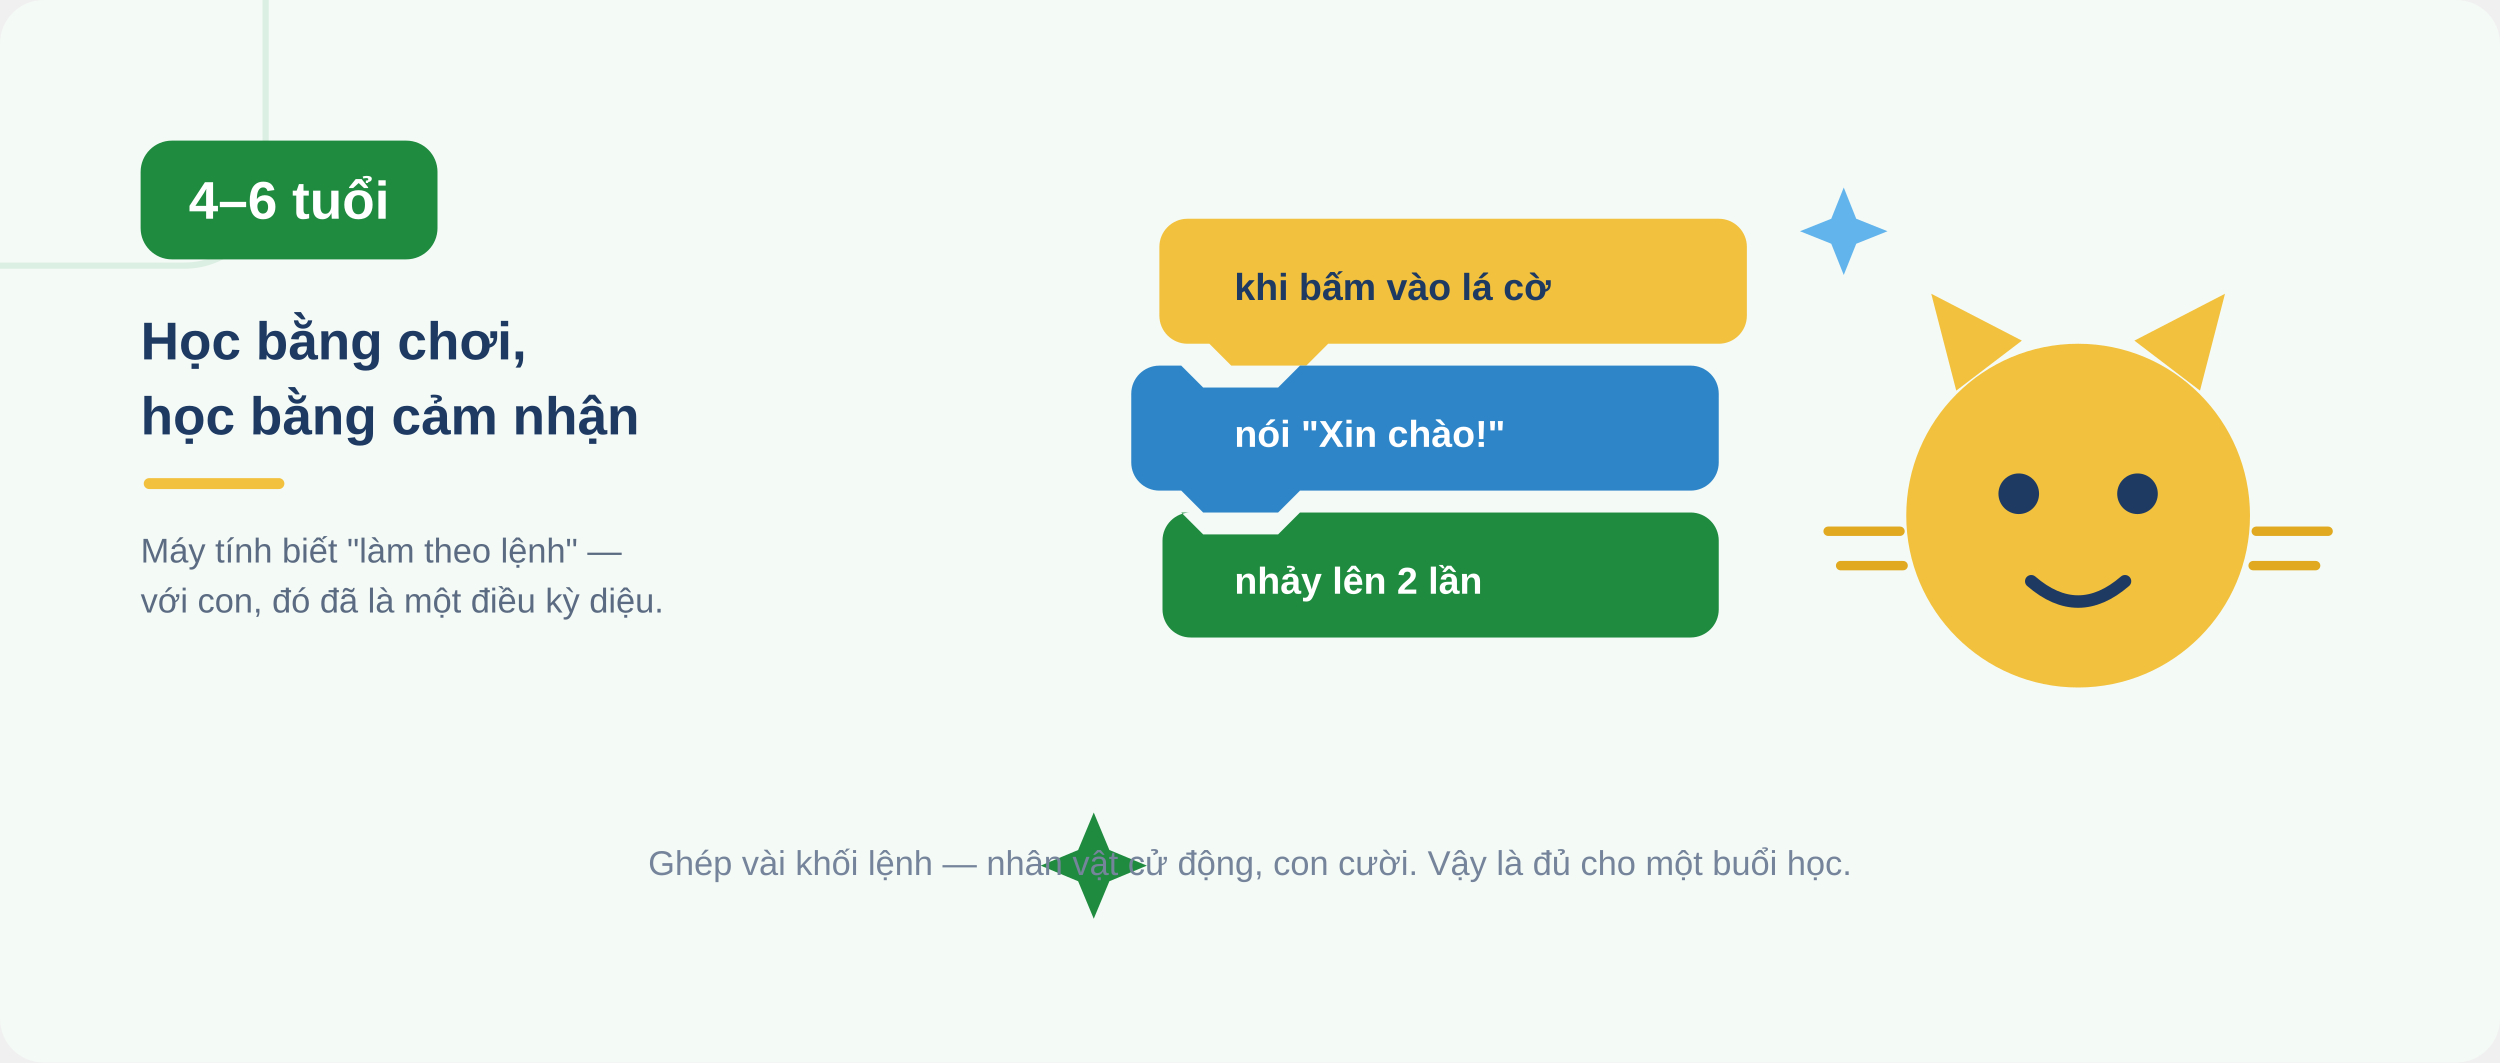
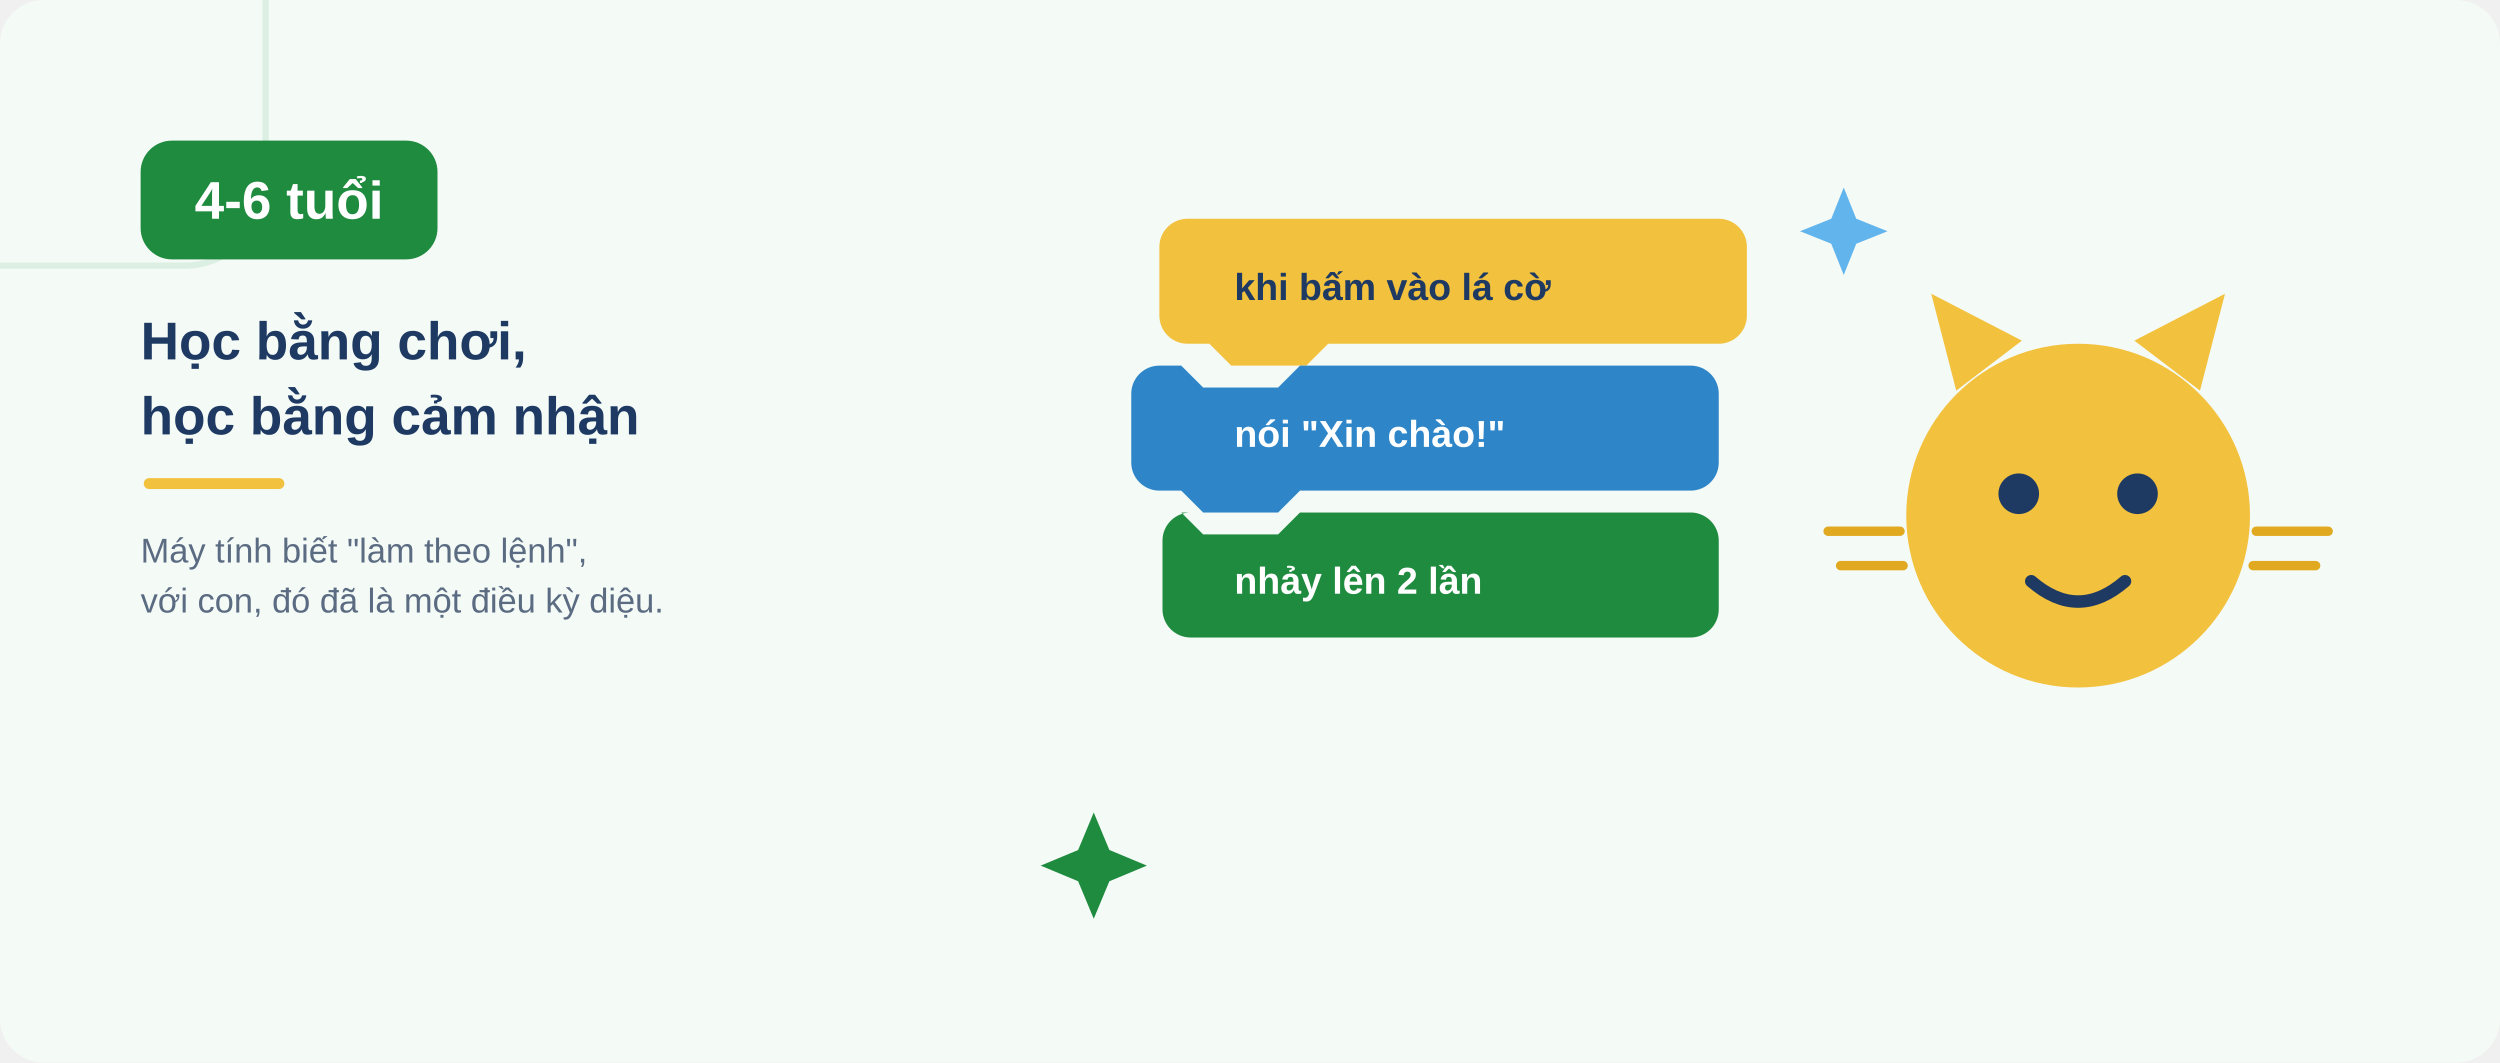
<svg xmlns="http://www.w3.org/2000/svg" viewBox="0 0 1600 680" font-family="Arial, 'Helvetica Neue', sans-serif">
  <rect width="1600" height="680" rx="28" fill="#f4faf6" />
  <rect x="-70" y="-70" width="240" height="240" rx="52" fill="none" stroke="#dcefe3" stroke-width="4" />
  <rect x="90" y="90" width="190" height="76" rx="20" fill="#1f8b3f" />
-   <text x="185" y="140" text-anchor="middle" font-size="34" font-weight="bold" fill="#fff">4–6 tuổi</text>
+   <text x="185" y="140" text-anchor="middle" font-size="34" font-weight="bold" fill="#fff">4-6 tuổi</text>
  <text x="90" y="230" font-size="34" font-weight="bold" fill="#1E3A63">Học bằng chơi,</text>
  <text x="90" y="278" font-size="34" font-weight="bold" fill="#1E3A63">học bằng cảm nhận</text>
  <rect x="92" y="306" width="90" height="7" rx="3.5" fill="#F2C13D" />
-   <text x="90" y="360" font-size="22" fill="#5b6b82">Máy tính biết "làm theo lệnh" —</text>
+   <text x="90" y="360" font-size="22" fill="#5b6b82">Máy tính biết "làm theo lệnh",</text>
  <text x="90" y="392" font-size="22" fill="#5b6b82">với con, đó đã là một điều kỳ diệu.</text>
  <g font-size="24" font-weight="bold">
    <path d="M 760 140 h 340 a18 18 0 0 1 18 18 v 44 a18 18 0 0 1 -18 18 h -250 l -14 14 h -48 l -14 -14 h -14 a18 18 0 0 1 -18 -18 v -44 a18 18 0 0 1 18 -18 z" fill="#F2C13D" />
    <text x="790" y="192" fill="#1E3A63">khi bấm vào lá cờ</text>
    <path d="M 742 234 h 14 l 14 14 h 48 l 14 -14 h 250 a18 18 0 0 1 18 18 v 44 a18 18 0 0 1 -18 18 h -250 l -14 14 h -48 l -14 -14 h -14 a18 18 0 0 1 -18 -18 v -44 a18 18 0 0 1 18 -18 z" fill="#2e86c9" />
    <text x="790" y="286" fill="#fff">nói "Xin chào!"</text>
    <path d="M 742 328 h 14 l 14 14 h 48 l 14 -14 h 250 a18 18 0 0 1 18 18 v 44 a18 18 0 0 1 -18 18 h -320 a18 18 0 0 1 -18 -18 v -44 a18 18 0 0 1 18 -18 z" fill="#1f8b3f" />
    <text x="790" y="380" fill="#fff">nhảy lên 2 lần</text>
  </g>
  <g>
    <circle cx="1330" cy="330" r="110" fill="#F2C13D" />
    <path d="M 1252 250 l -16 -62 l 58 30 z" fill="#F2C13D" />
    <path d="M 1408 250 l 16 -62 l -58 30 z" fill="#F2C13D" />
    <circle cx="1292" cy="316" r="13" fill="#1E3A63" />
    <circle cx="1368" cy="316" r="13" fill="#1E3A63" />
    <path d="M 1300 372 q 30 26 60 0" stroke="#1E3A63" stroke-width="8" fill="none" stroke-linecap="round" />
    <path d="M 1216 340 h -46 M 1218 362 h -40" stroke="#e0a91f" stroke-width="6" stroke-linecap="round" />
    <path d="M 1444 340 h 46 M 1442 362 h 40" stroke="#e0a91f" stroke-width="6" stroke-linecap="round" />
  </g>
  <g fill="#1f8b3f">
    <path d="M 700 520 l 10 24 l 24 10 l -24 10 l -10 24 l -10 -24 l -24 -10 l 24 -10 z" />
  </g>
  <g fill="#62b4ec">
    <path d="M 1180 120 l 8 20 l 20 8 l -20 8 l -8 20 l -8 -20 l -20 -8 l 20 -8 z" />
  </g>
-   <text x="800" y="560" text-anchor="middle" font-size="22" fill="#75849a">Ghép vài khối lệnh — nhân vật cử động, con cười. Vậy là đủ cho một buổi học.</text>
</svg>
